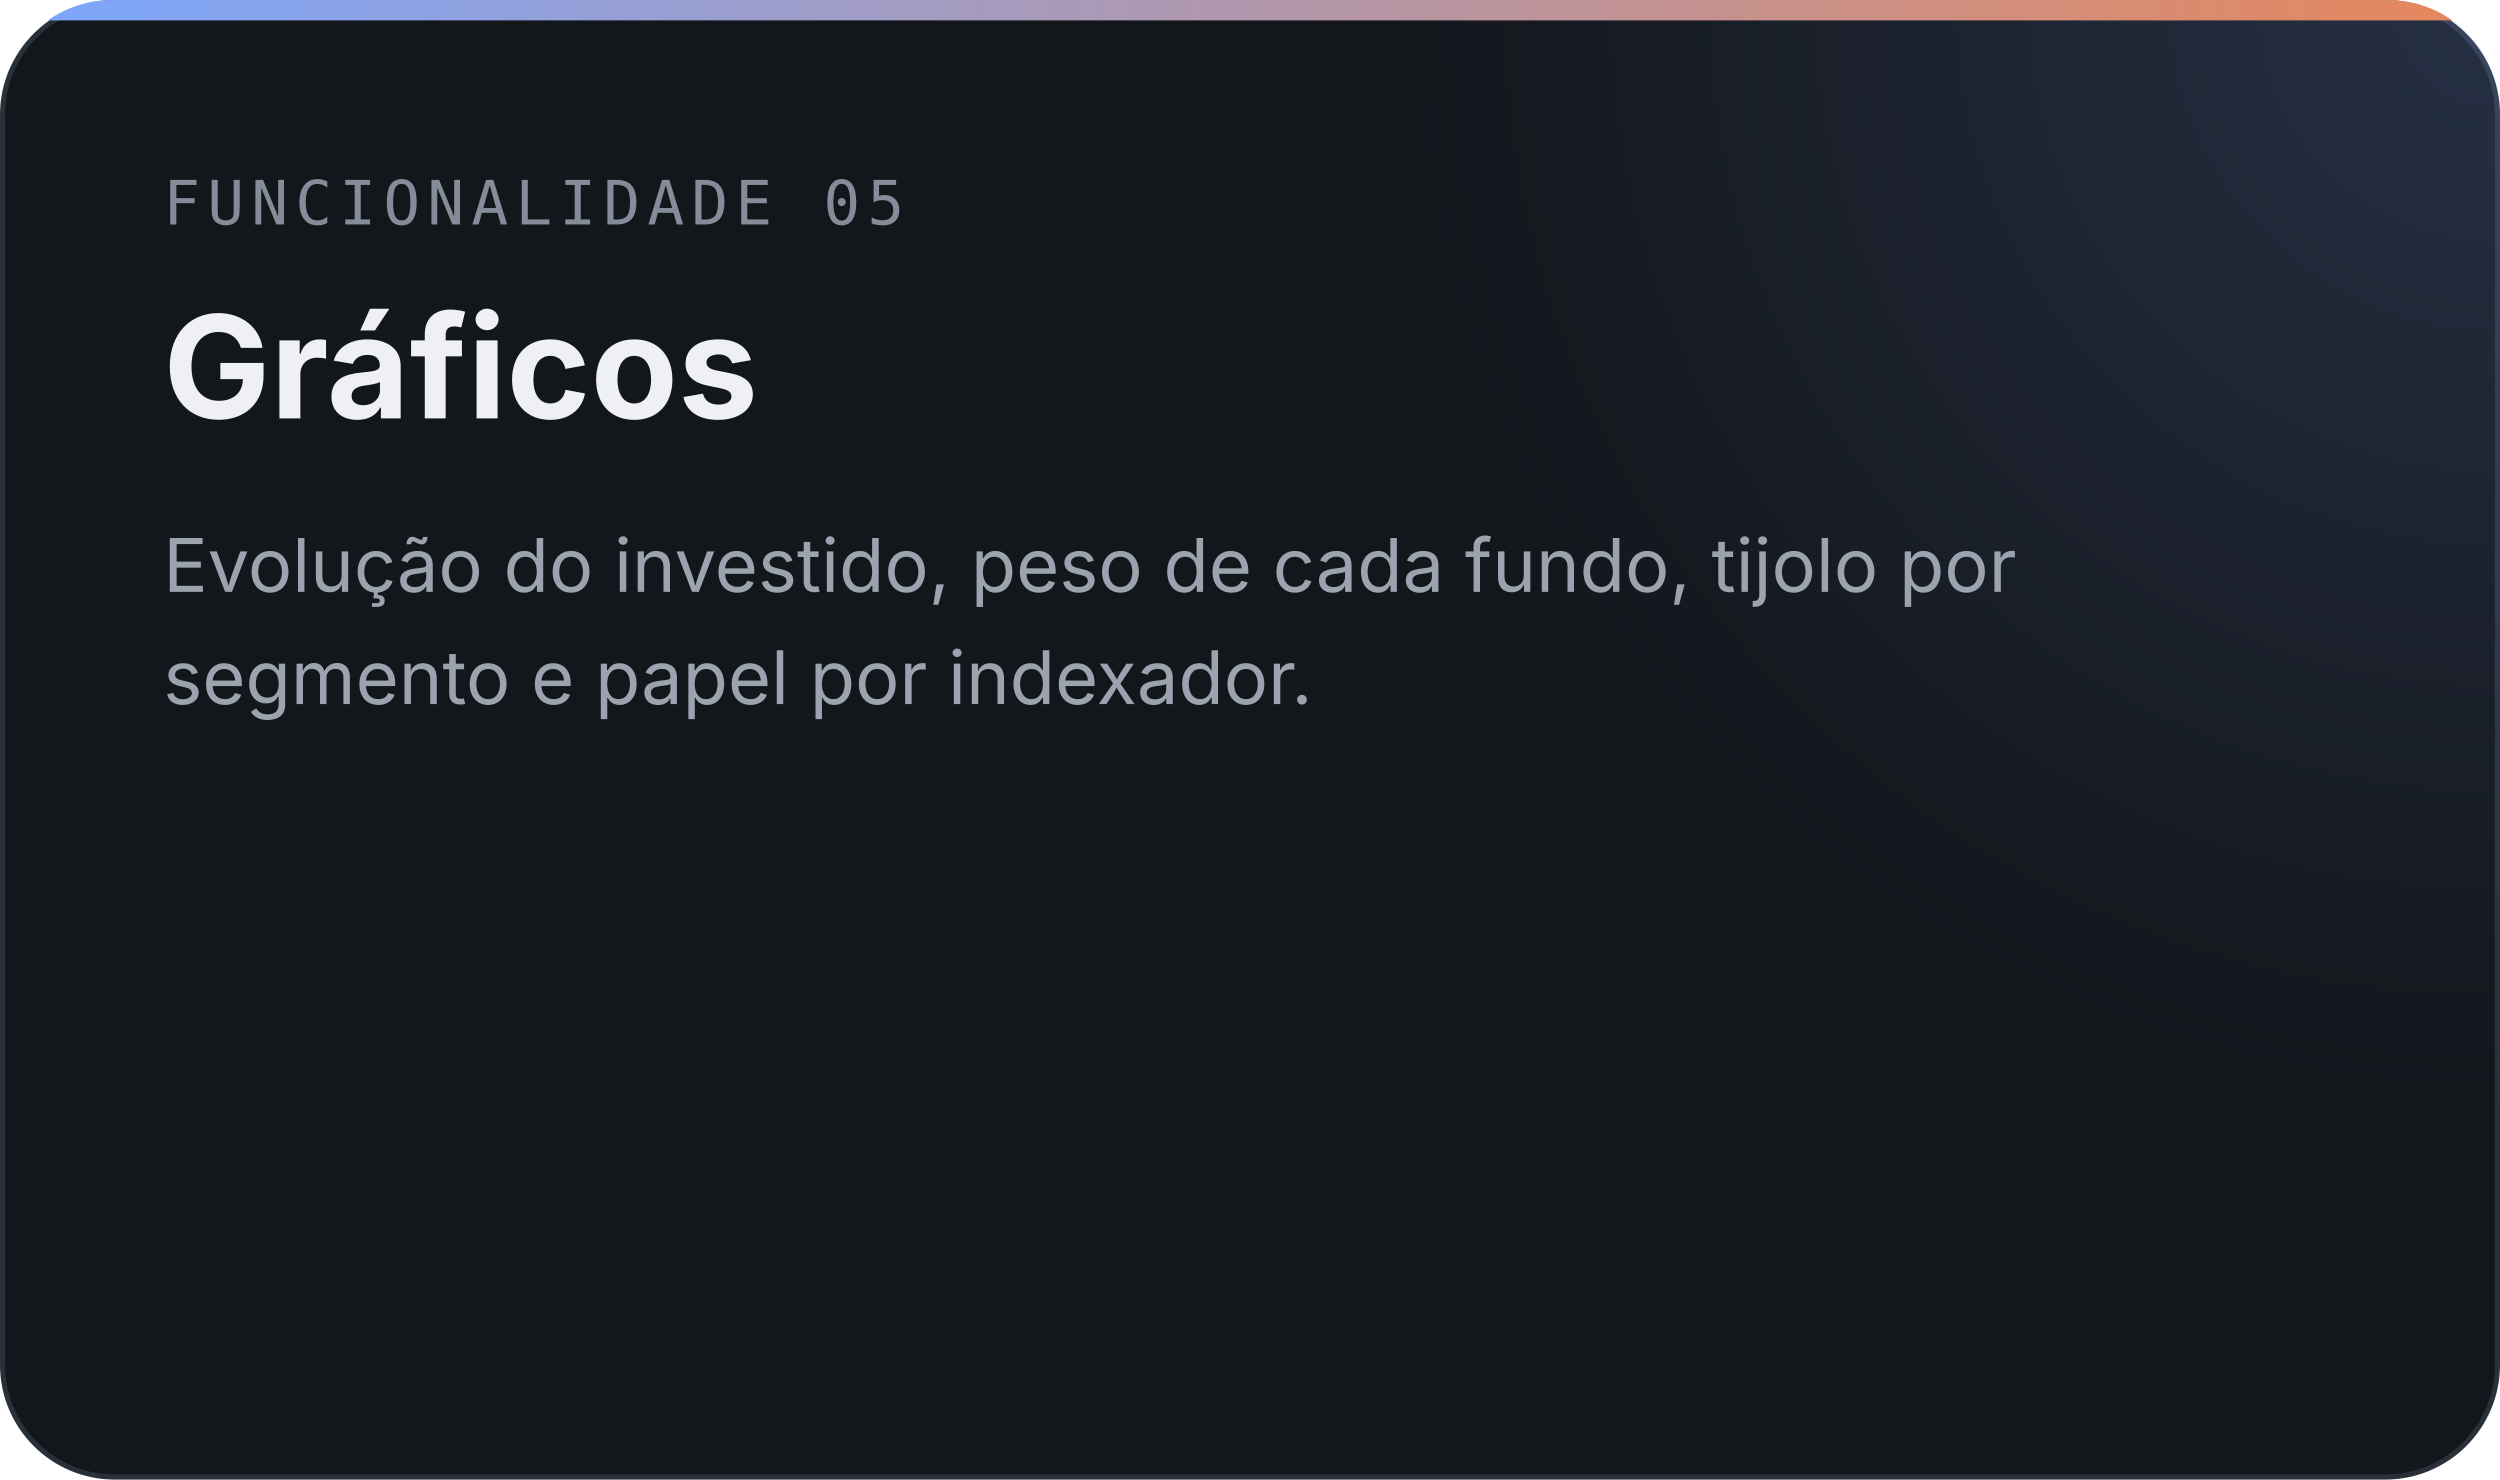
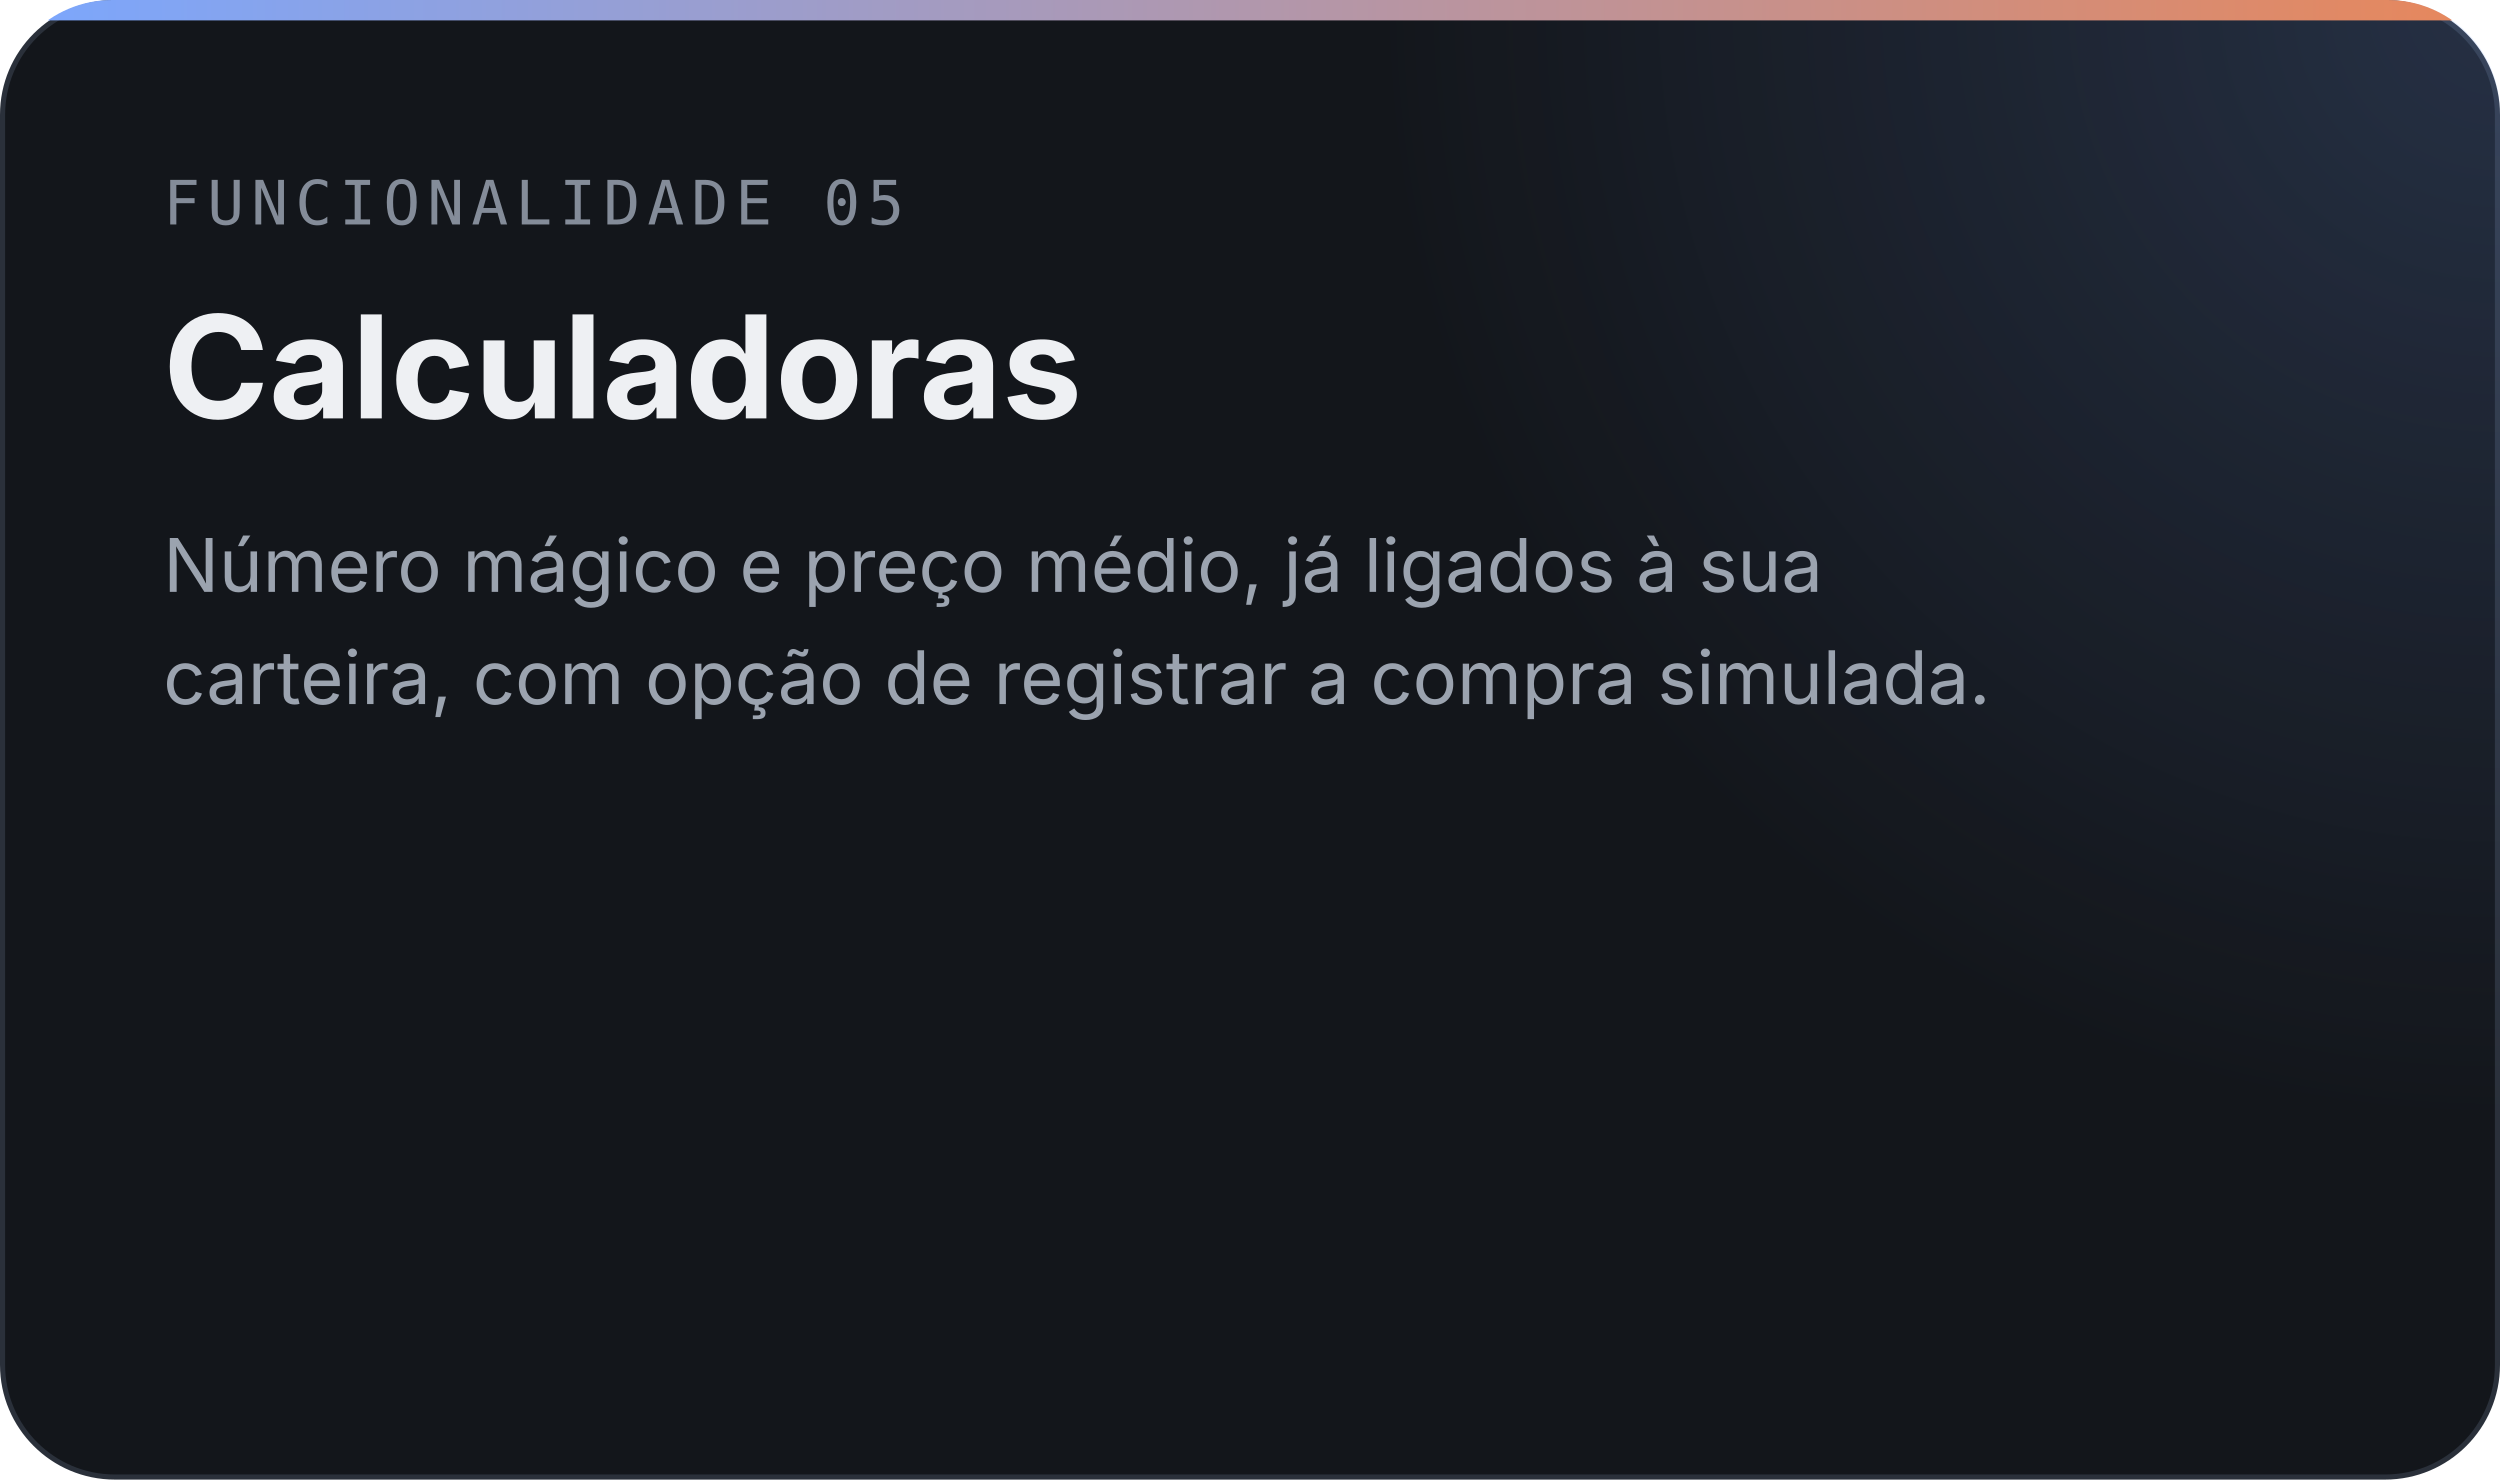
- <svg xmlns="http://www.w3.org/2000/svg" width="490" height="290" viewBox="0 0 490 290" role="img" aria-label="Gráficos. Evolução do investido, peso de cada fundo, tijolo por segmento e papel por indexador.">
+ <svg xmlns="http://www.w3.org/2000/svg" width="490" height="290" viewBox="0 0 490 290" role="img" aria-label="Calculadoras. Número mágico e preço médio, já ligados à sua carteira, com opção de registrar a compra simulada.">
  <defs>
    <linearGradient id="g" x1="0" y1="0" x2="1" y2="0">
      <stop offset="0" stop-color="#7aa7ff" />
      <stop offset="1" stop-color="#e8875a" />
    </linearGradient>
    <radialGradient id="fc" gradientUnits="userSpaceOnUse" cx="490" cy="0" r="220">
      <stop offset="0" stop-color="#7aa7ff" stop-opacity="0.18" />
      <stop offset="1" stop-color="#7aa7ff" stop-opacity="0" />
    </radialGradient>
    <clipPath id="fk">
      <rect width="490" height="290" rx="22" />
    </clipPath>
  </defs>
  <rect x="0.5" y="0.5" width="489" height="289" rx="22" fill="#13161b" stroke="#2a303a" />
  <g clip-path="url(#fk)">
    <rect width="490" height="290" fill="url(#fc)" />
    <rect width="490" height="4" fill="url(#g)" />
  </g>
  <text x="32" y="44" font-family="'Geist Mono',ui-monospace,'SFMono-Regular',Menlo,Consolas,monospace" font-size="12" letter-spacing="1.4" fill="#848c99">FUNCIONALIDADE 05</text>
-   <text x="32" y="82" font-family="Geist,Inter,'Segoe UI',-apple-system,Helvetica,Arial,sans-serif" font-size="28" font-weight="700" fill="#eef0f3">Gráficos</text>
-   <text x="32" y="116" font-family="Geist,Inter,'Segoe UI',-apple-system,Helvetica,Arial,sans-serif" font-size="14.5" fill="#9ba3af">Evolução do investido, peso de cada fundo, tijolo por</text>
-   <text x="32" y="138" font-family="Geist,Inter,'Segoe UI',-apple-system,Helvetica,Arial,sans-serif" font-size="14.5" fill="#9ba3af">segmento e papel por indexador.</text>
+   <text x="32" y="82" font-family="Geist,Inter,'Segoe UI',-apple-system,Helvetica,Arial,sans-serif" font-size="28" font-weight="700" fill="#eef0f3">Calculadoras</text>
+   <text x="32" y="116" font-family="Geist,Inter,'Segoe UI',-apple-system,Helvetica,Arial,sans-serif" font-size="14.5" fill="#9ba3af">Número mágico e preço médio, já ligados à sua</text>
+   <text x="32" y="138" font-family="Geist,Inter,'Segoe UI',-apple-system,Helvetica,Arial,sans-serif" font-size="14.5" fill="#9ba3af">carteira, com opção de registrar a compra simulada.</text>
</svg>
